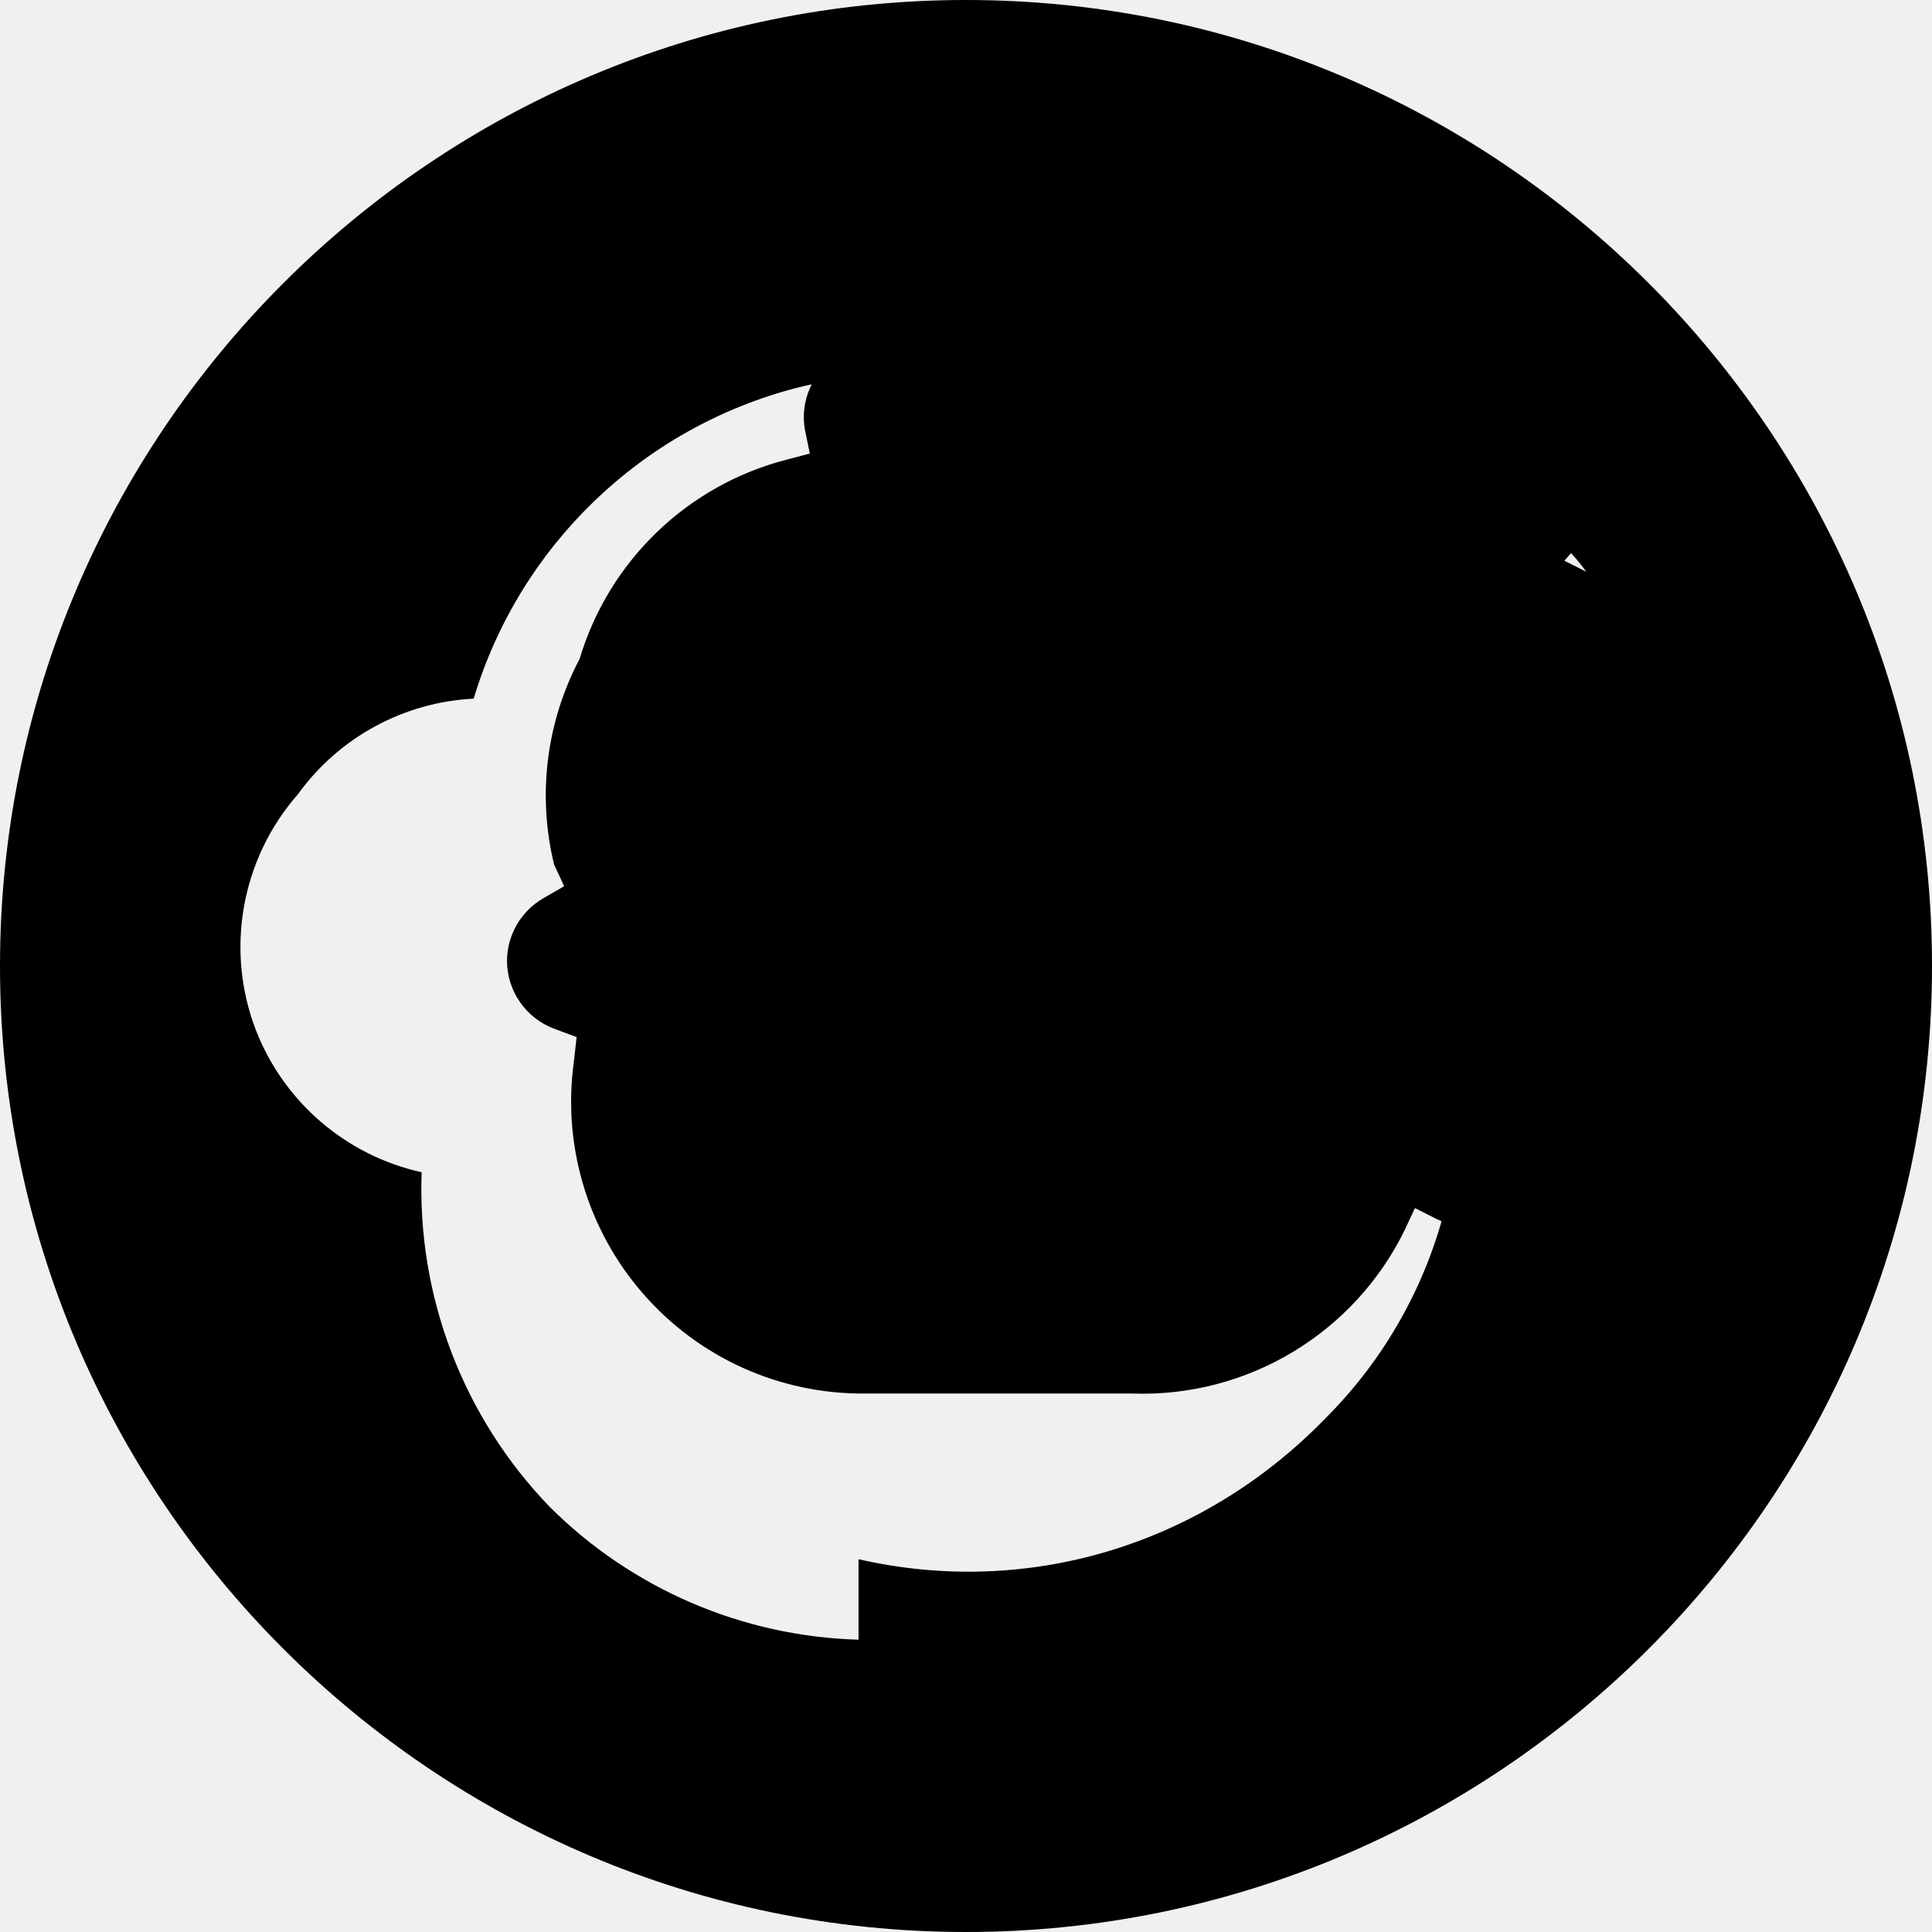
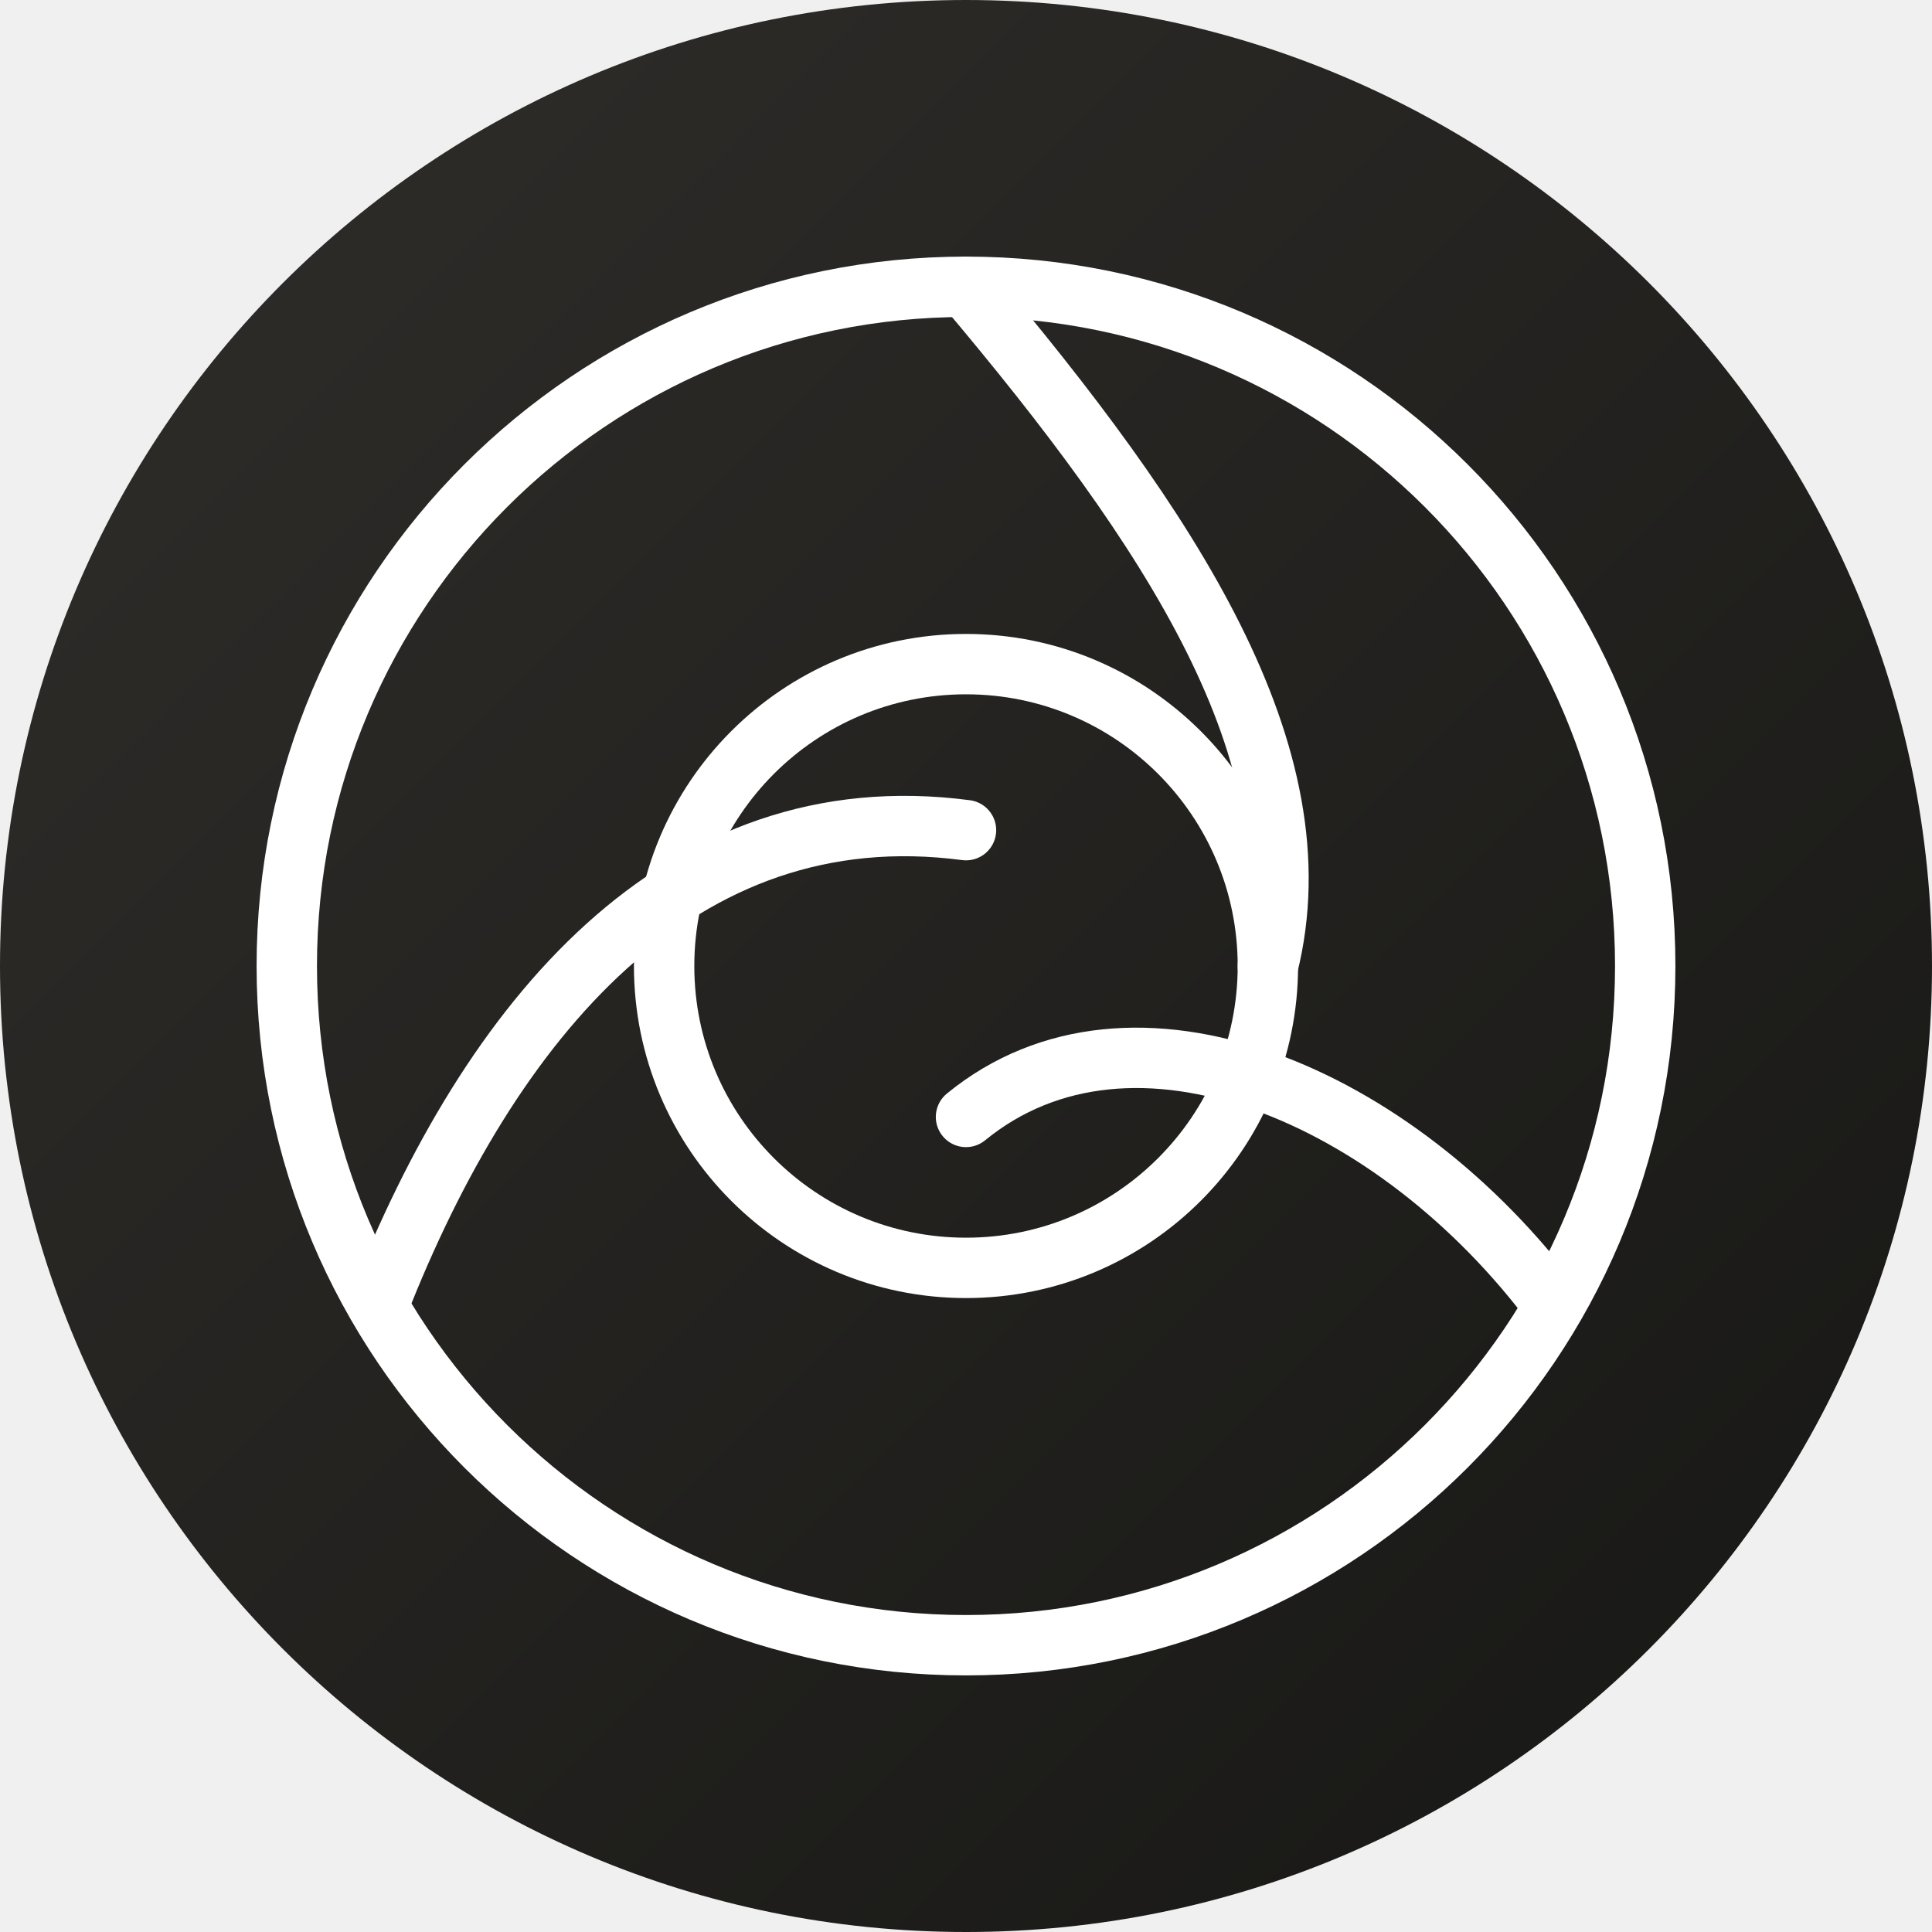
- <svg xmlns="http://www.w3.org/2000/svg" viewBox="0 0 24 24" width="24" height="24">
-   <path fill="#000000" d="M12 24C5.383 24 0 18.617 0 12S5.383 0 12 0s12 5.383 12 12-5.383 12-12 12zm-1.335-4.631c2.098.48 4.258-.169 5.79-1.74a5.668 5.668 0 0 0 1.333-5.951c.388-.067.76-.2 1.097-.398a2.878 2.878 0 0 0 1.378-2.466 2.878 2.878 0 0 0-1.378-2.466 2.849 2.849 0 0 0-3.06.016c-1.592-1.478-3.81-2.079-5.932-1.545a5.678 5.678 0 0 0-4.009 3.86 2.87 2.87 0 0 0-2.182 1.186A2.878 2.878 0 0 0 3.18 12.8a2.878 2.878 0 0 0 2.058 1.762 5.682 5.682 0 0 0 1.591 4.157 5.66 5.66 0 0 0 3.836 1.65zm.08-2.058a3.61 3.61 0 0 1-2.756-1.24 3.63 3.63 0 0 1-.86-2.885l.034-.303-.285-.106a.904.904 0 0 1-.58-.839.904.904 0 0 1 .452-.78l.258-.149-.125-.27A3.627 3.627 0 0 1 7.2 8.186a3.63 3.63 0 0 1 2.564-2.474l.296-.078-.062-.3a.903.903 0 0 1 .391-.903.899.899 0 0 1 .988-.009l.252.164.131-.267a3.623 3.623 0 0 1 3.79-1.982 3.624 3.624 0 0 1 2.841 2.673l.072.298.298-.072a.903.903 0 0 1 .985.44.903.903 0 0 1-.121 1.07l-.192.22.267.133a3.622 3.622 0 0 1 1.85 3.413 3.628 3.628 0 0 1-2.244 3.163l-.285.117.09.293a.901.901 0 0 1-.282.94.901.901 0 0 1-.987.116l-.265-.134-.126.27a3.627 3.627 0 0 1-3.39 2.034z" />
+ <svg xmlns="http://www.w3.org/2000/svg" viewBox="0 0 512 512" width="512" height="512">
+   <defs>
+     <linearGradient id="obsGrad" x1="0%" y1="0%" x2="100%" y2="100%">
+       <stop offset="0%" stop-color="#302E2B" />
+       <stop offset="100%" stop-color="#161614" />
+     </linearGradient>
+   </defs>
+   <circle cx="256" cy="256" r="256" fill="url(#obsGrad)" />
+   <g fill="none" stroke="#FFFFFF" stroke-width="16">
+     <circle cx="256" cy="256" r="180" />
+     <circle cx="256" cy="256" r="80" />
+     <path d="M256 76 C310 140, 350 200, 336 256" stroke-linecap="round" />
+     <path d="M100.2 346 C130 270, 180 210, 256 220" stroke-linecap="round" />
+     <path d="M411.8 346 C370 290, 300 260, 256 296" stroke-linecap="round" />
+   </g>
</svg>
